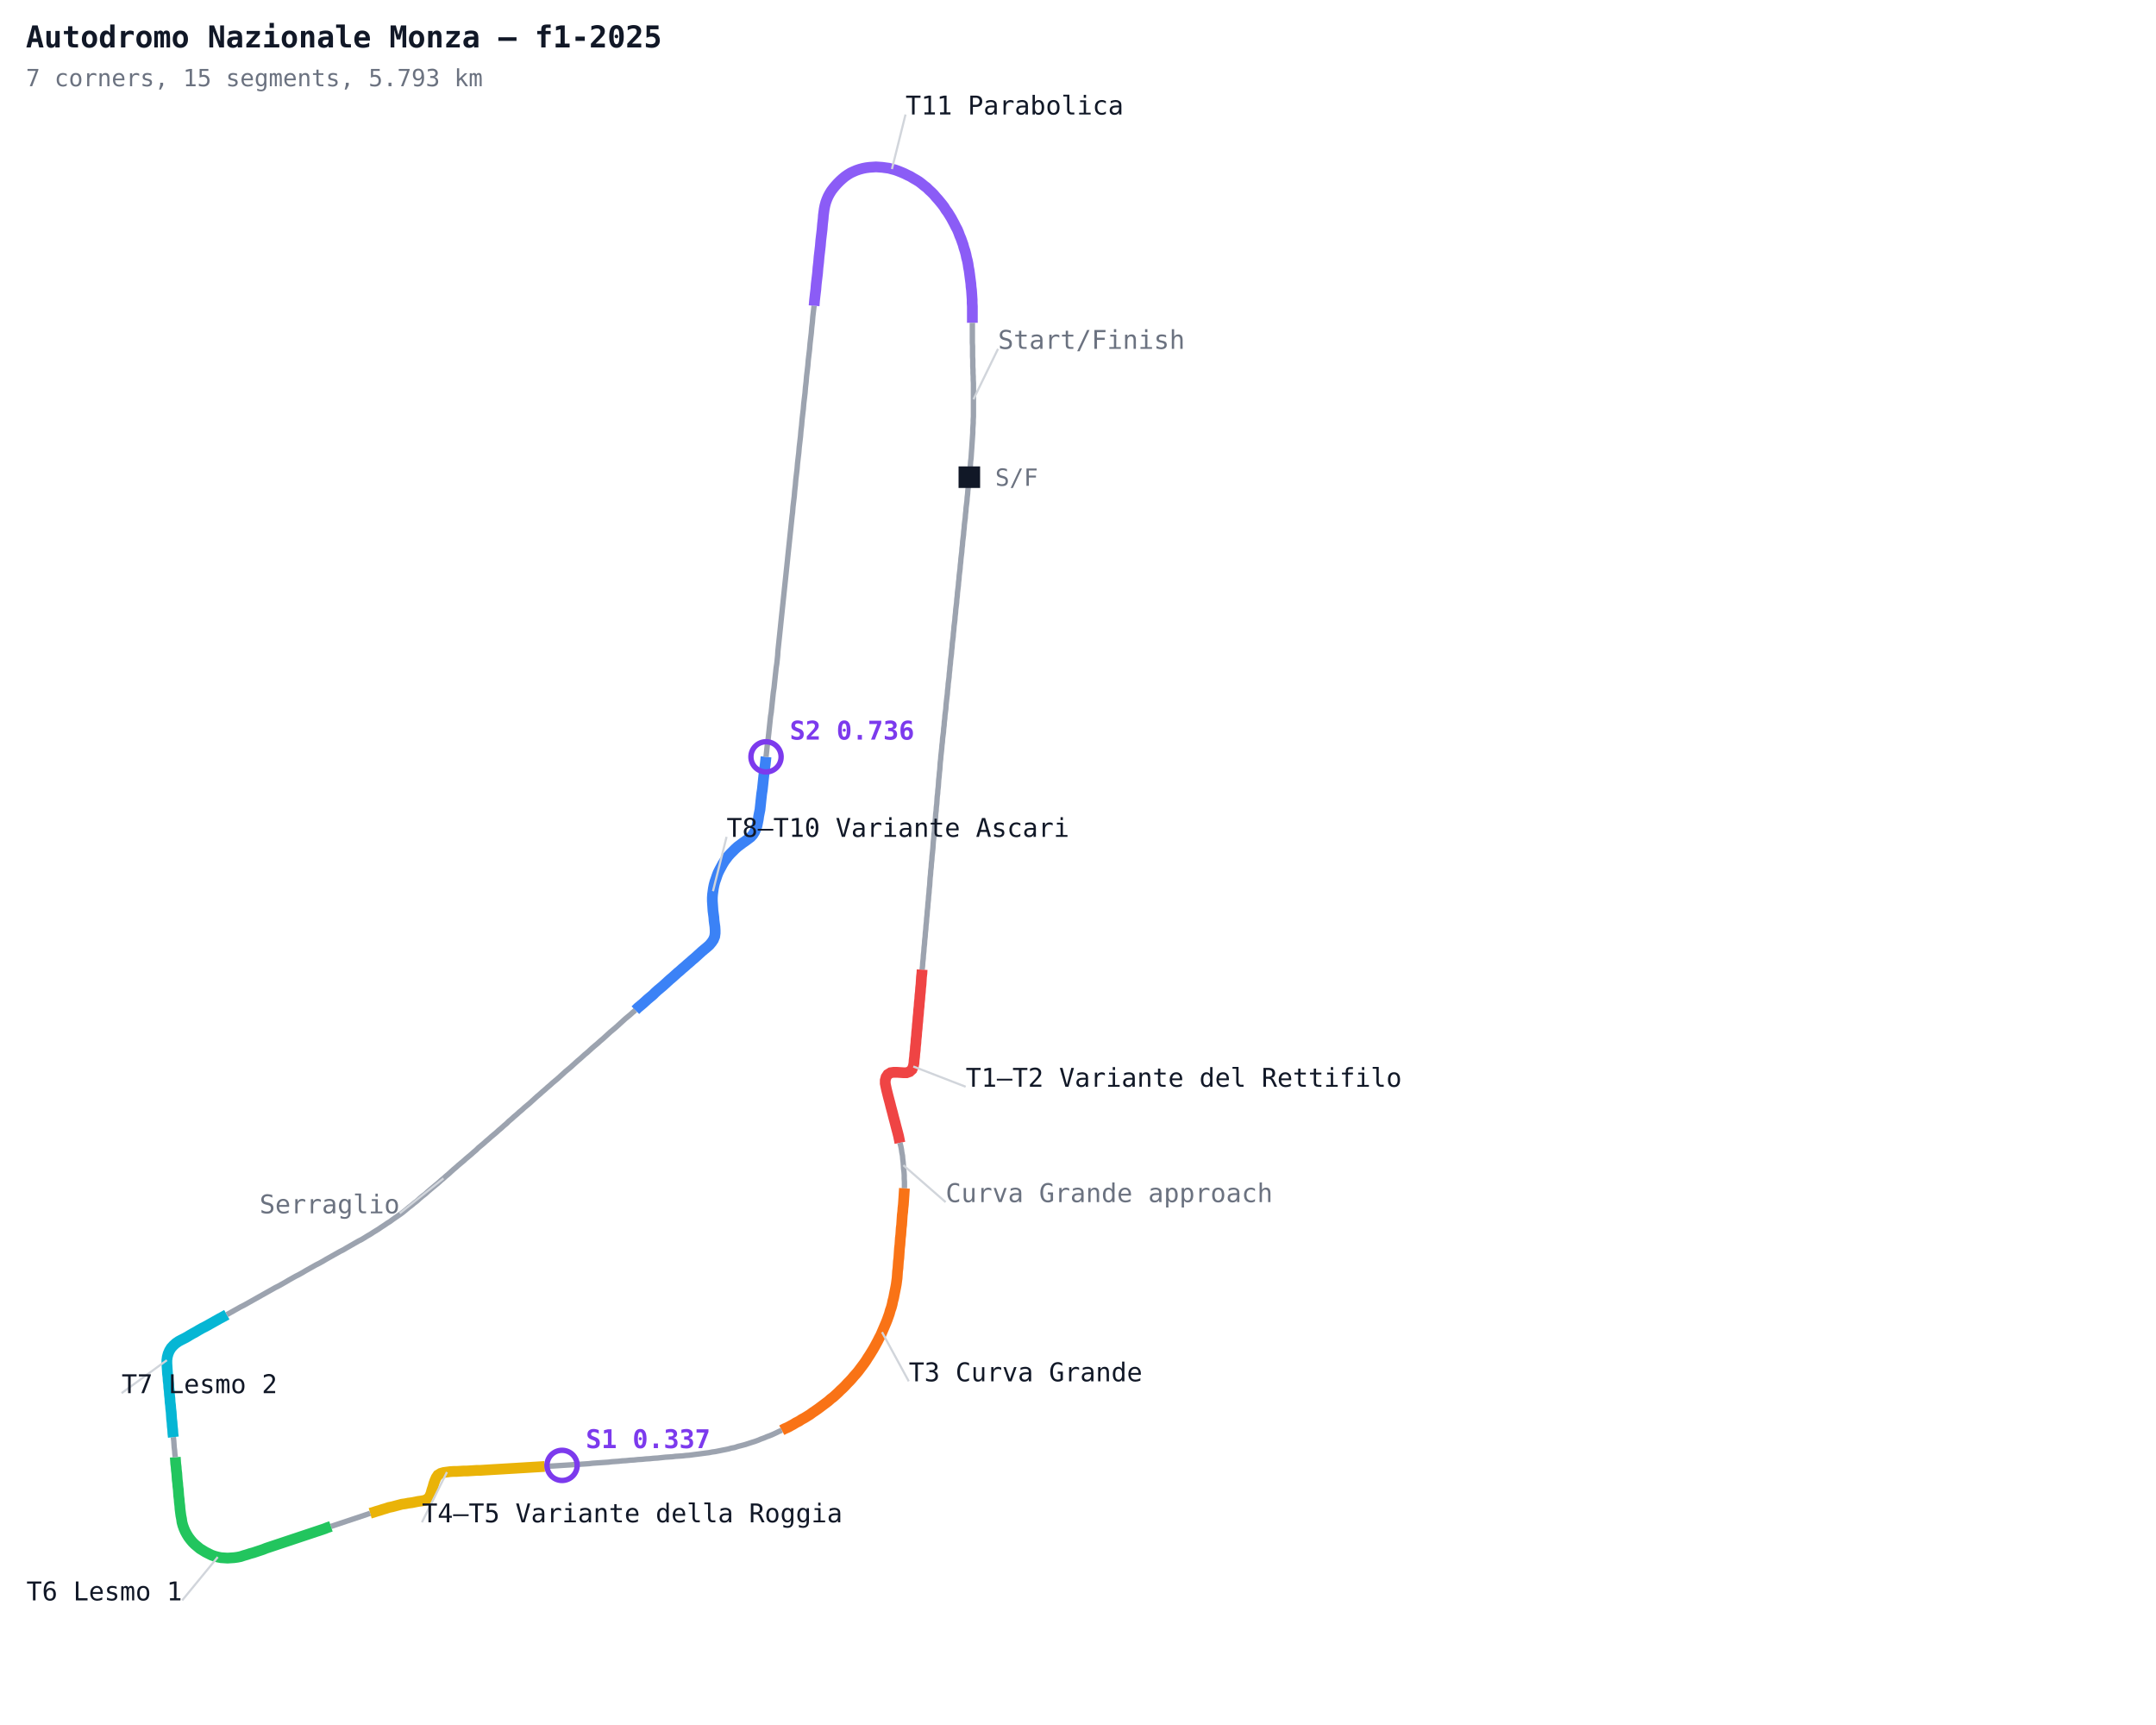
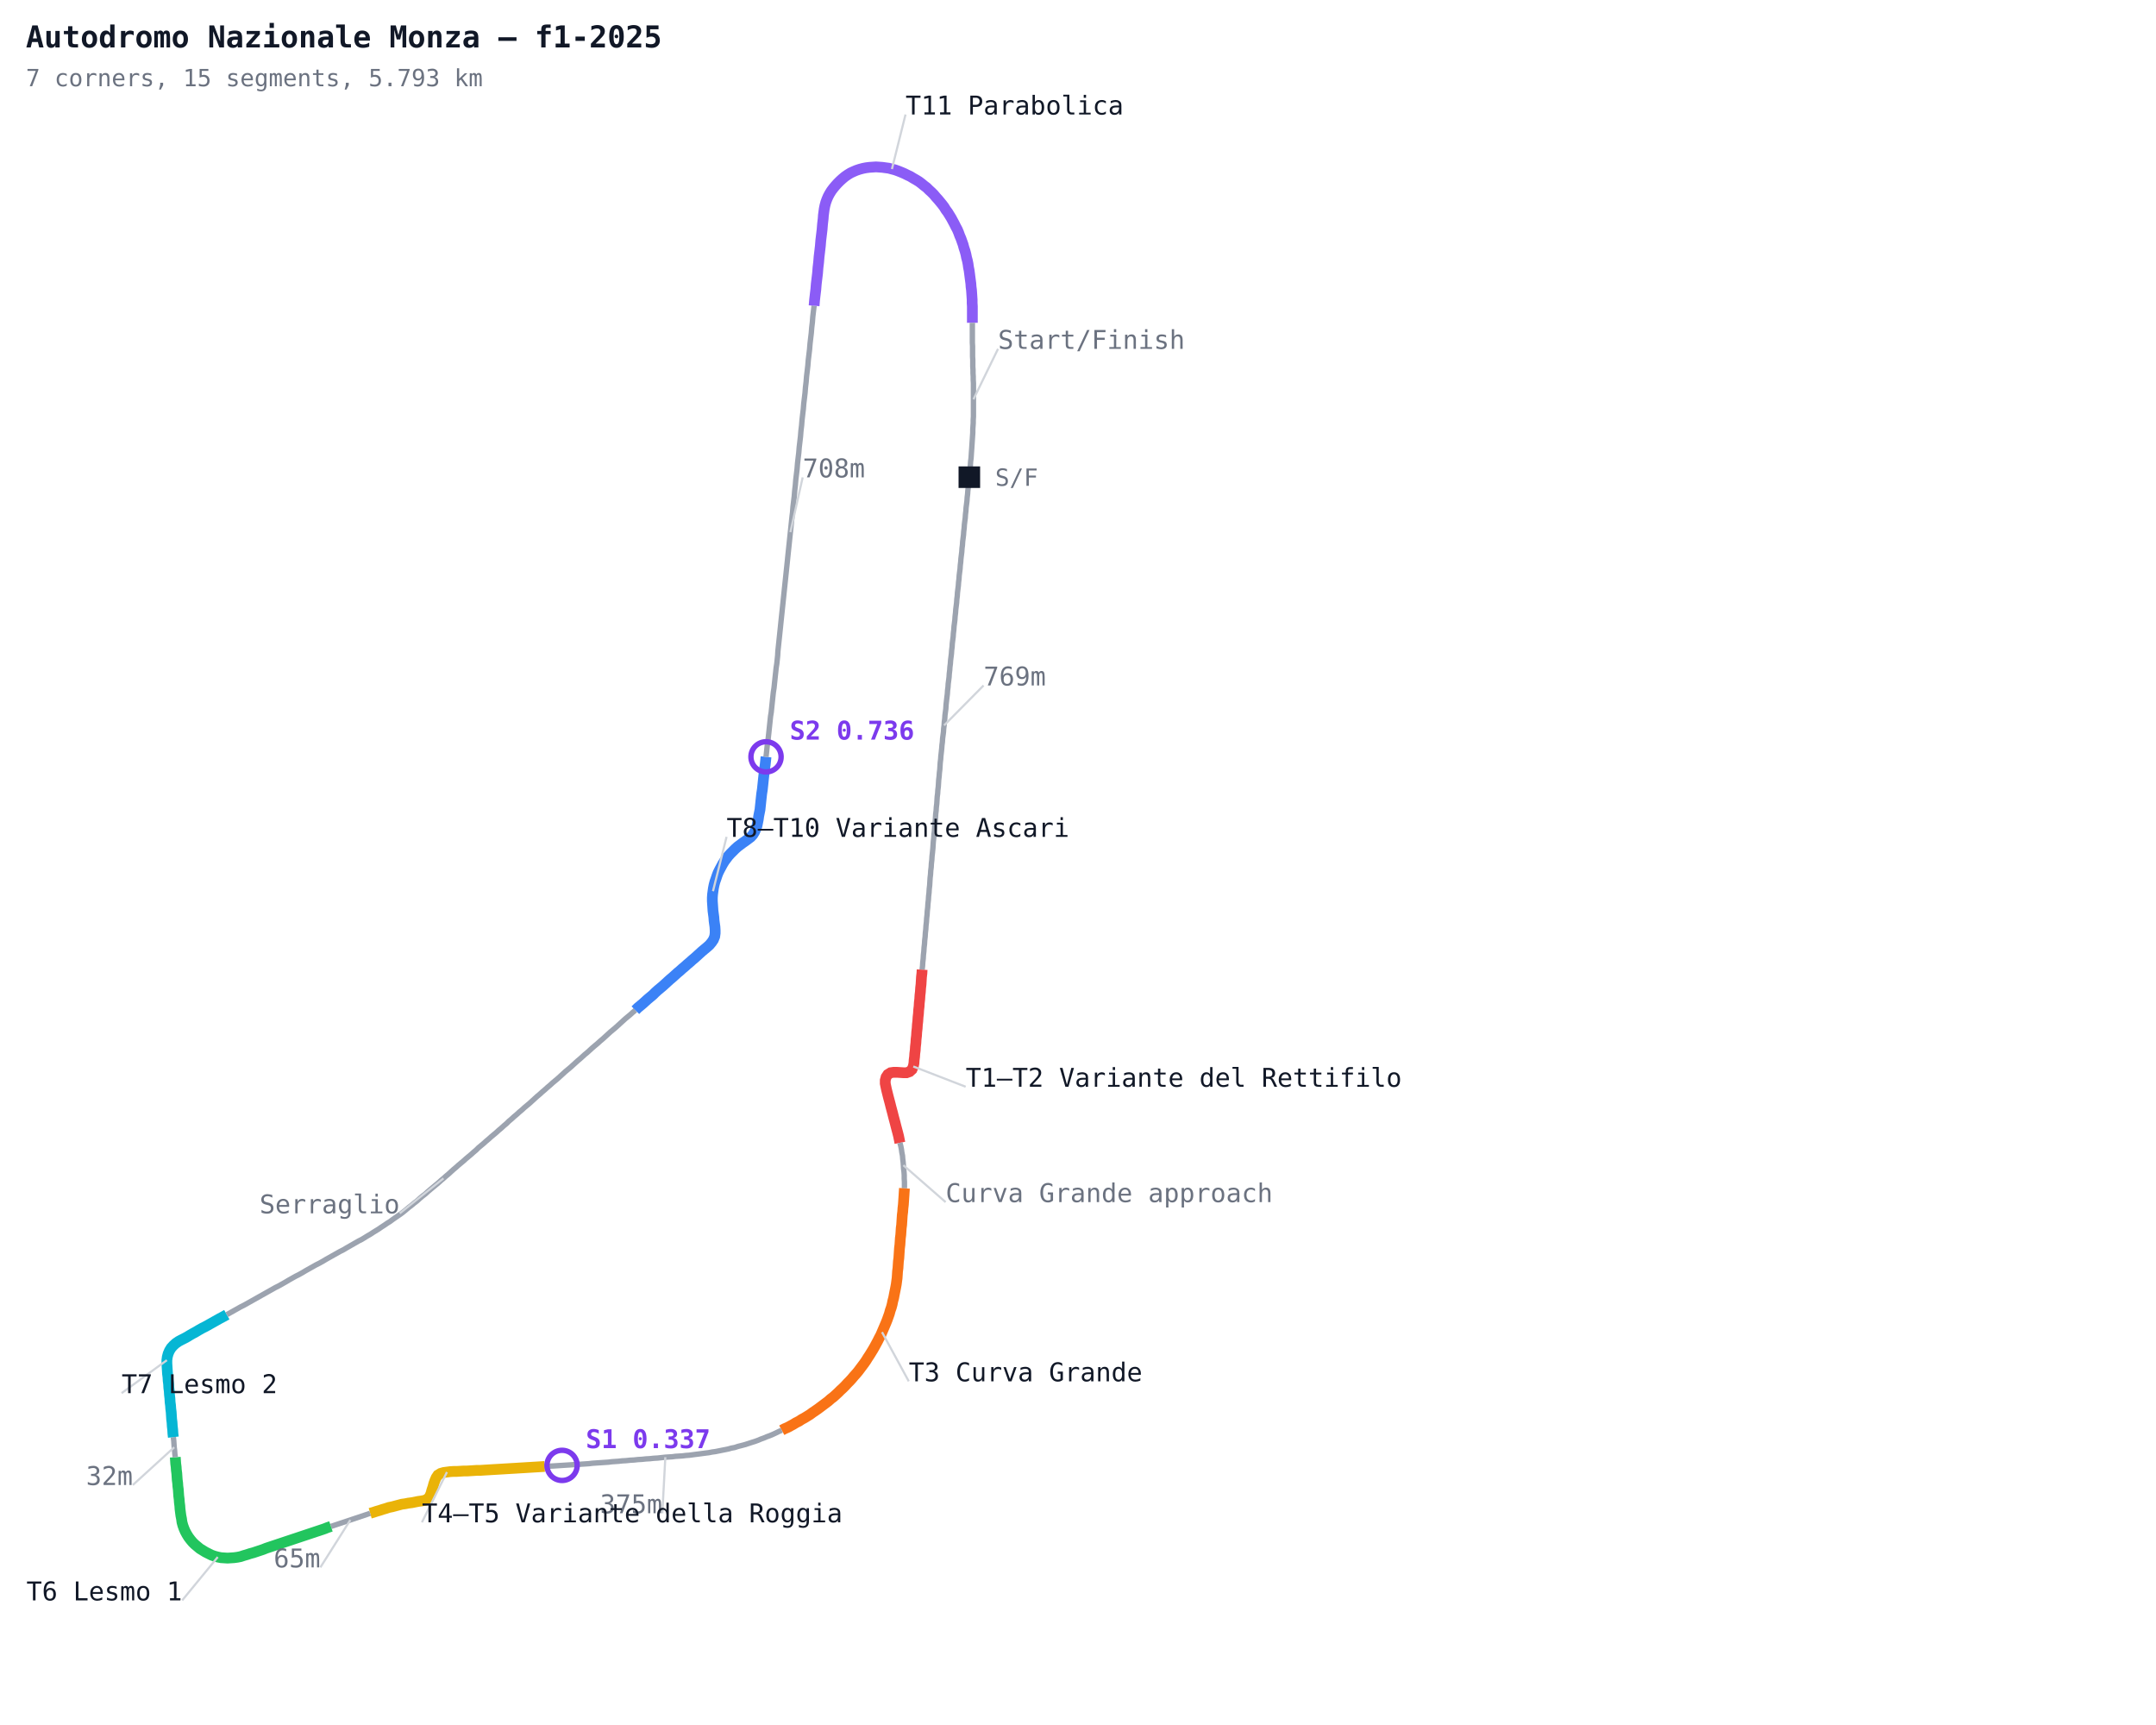
<svg xmlns="http://www.w3.org/2000/svg" width="1000" height="800" viewBox="0 0 1000 800">
  <defs>
    <style>
      .name { font-family: monospace; font-size: 12px; }
      .sector { font-family: monospace; font-size: 12px; fill: #7c3aed; font-weight: bold; }
      .title { font-family: monospace; font-size: 14px; fill: #111827; font-weight: bold; }
      .sub { font-family: monospace; font-size: 11px; fill: #6b7280; }
    </style>
  </defs>
  <rect width="1000" height="800" fill="#ffffff" />
  <polyline fill="none" stroke="#9ca3af" stroke-width="2.5" points="449.6,221.3 449.4,222.8 449.3,224.4 449.1,226.0 448.9,227.6 448.8,229.1 448.6,230.7 448.5,232.3 448.3,233.9 448.1,235.4 448.0,237.0 447.8,238.6 447.7,240.2 447.5,241.7 447.3,243.3 447.2,244.9 447.0,246.5 446.9,248.0 446.7,249.6 446.5,251.2 446.4,252.8 446.2,254.3 446.1,255.9 445.9,257.5 445.7,259.1 445.6,260.6 445.4,262.2 445.3,263.8 445.1,265.3 444.9,266.9 444.8,268.5 444.6,270.1 444.5,271.6 444.3,273.2 444.1,274.8 444.0,276.4 443.8,277.9 443.7,279.5 443.5,281.1 443.3,282.7 443.2,284.2 443.0,285.8 442.9,287.4 442.7,289.0 442.5,290.5 442.4,292.1 442.2,293.7 442.1,295.3 441.9,296.8 441.7,298.4 441.6,300.0 441.4,301.6 441.3,303.1 441.1,304.7 440.9,306.3 440.8,307.8 440.6,309.3 440.5,310.8 440.3,312.4 440.2,314.0 440.0,315.6 439.8,317.1 439.7,318.7 439.5,320.2 439.4,321.8 439.2,323.4 439.0,325.1 438.8,326.9 438.7,328.7 438.5,330.2 438.3,331.7 438.2,333.3 438.0,334.8 437.9,336.4 437.7,337.9 437.6,339.5 437.4,341.0 437.2,342.5 437.1,344.1 436.9,345.6 436.8,347.0 436.6,348.9 436.4,350.6 436.3,352.1 436.1,353.7 436.0,355.3 435.9,356.9 435.7,358.5 435.6,360.0 435.4,361.6 435.3,363.2 435.2,364.8 435.0,366.4 434.9,368.0 434.7,369.5 434.6,371.1 434.5,372.7 434.3,374.3 434.2,375.9 434.0,377.5 433.9,379.1 433.8,380.6 433.6,382.2 433.5,383.8 433.4,385.4 433.2,387.0 433.1,388.6 432.9,390.2 432.8,391.7 432.7,393.3 432.5,395.4 432.3,397.1 432.2,398.8 432.0,400.5 431.9,402.2 431.7,403.8 431.6,405.5 431.4,407.2 431.3,408.9 431.2,410.6 431.0,412.3 430.9,414.0 430.7,415.7 430.6,417.4 430.4,419.1 430.3,420.8 430.1,422.5 430.0,424.2 429.8,425.9 429.7,427.6 429.5,429.3 429.4,431.0 429.2,432.7 429.1,434.4 428.9,436.1 428.8,437.8 428.6,439.5 428.5,441.2 428.3,442.9 428.2,444.6 428.0,446.3 427.9,448.0 427.7,449.7" />
  <polyline fill="none" stroke="#ef4444" stroke-width="5" points="427.7,449.7 427.6,451.4 427.4,453.1 427.3,454.8 427.2,456.5 427.0,458.2 426.9,459.9 426.7,461.6 426.6,463.3 426.4,465.0 426.3,466.7 426.1,468.4 426.0,470.1 425.8,471.8 425.7,473.5 425.5,475.2 425.4,476.9 425.2,478.6 425.1,480.3 424.9,482.0 424.8,483.7 424.6,485.4 424.5,487.1 424.3,488.6 424.2,490.1 424.0,491.6 423.9,493.1 423.6,494.6 423.0,496.0 421.9,497.0 420.5,497.5 419.0,497.5 417.5,497.4 416.0,497.3 414.5,497.3 413.1,497.5 411.8,498.3 411.0,499.5 410.6,501.0 410.6,502.5 410.9,504.0 411.2,505.4 411.6,507.0 412.0,508.6 412.4,510.1 412.8,511.6 413.2,513.2 413.6,514.7 414.0,516.2 414.4,517.8 414.8,519.3 415.2,520.8 415.6,522.4 416.0,523.9 416.4,525.4 416.8,527.0 417.1,528.5 417.4,530.0" />
  <polyline fill="none" stroke="#9ca3af" stroke-width="2.5" points="417.4,530.0 417.8,531.5 418.1,533.0 418.3,534.5 418.6,536.0 418.7,537.4 418.9,539.0 419.0,540.4 419.1,542.0 419.3,543.5 419.4,545.0 419.4,546.6 419.5,548.1 419.5,549.6 419.5,551.1" />
  <polyline fill="none" stroke="#f97316" stroke-width="5" points="419.5,551.1 419.4,552.6 419.3,554.2 419.2,555.7 419.1,557.2 419.0,558.7 418.8,560.4 418.7,561.9 418.5,563.5 418.4,565.0 418.3,566.6 418.2,568.1 418.0,569.6 417.9,571.2 417.8,572.7 417.6,574.2 417.5,575.8 417.4,577.3 417.2,578.9 417.1,580.4 417.0,581.9 416.9,583.5 416.7,585.0 416.6,586.5 416.5,588.1 416.3,589.6 416.2,591.2 416.1,592.7 415.9,594.2 415.7,595.7 415.4,597.3 415.1,598.8 414.8,600.3 414.5,601.9 414.1,603.4 413.8,604.9 413.4,606.4 412.9,607.8 412.5,609.3 412.0,610.7 411.5,612.1 410.9,613.6 410.3,615.0 409.7,616.4 409.1,617.8 408.5,619.2 407.8,620.5 407.1,621.9 406.4,623.2 405.7,624.5 404.9,625.9 404.1,627.2 403.3,628.5 402.5,629.7 401.7,631.0 400.8,632.3 399.9,633.5 399.0,634.7 398.1,635.9 397.1,637.1 396.1,638.2 395.1,639.4 394.1,640.5 393.0,641.6 392.0,642.7 390.9,643.8 389.8,644.8 388.7,645.9 387.6,646.9 386.5,647.9 385.3,648.8 384.2,649.8 383.0,650.7 381.8,651.6 380.6,652.5 379.4,653.4 378.1,654.3 376.9,655.1 375.7,656.0 374.4,656.8 373.1,657.6 371.8,658.3 370.6,659.1 369.2,659.8 367.9,660.6 366.6,661.3 365.3,662.0 363.9,662.6 362.6,663.3" />
  <polyline fill="none" stroke="#9ca3af" stroke-width="2.5" points="362.6,663.3 361.2,663.9 359.8,664.6 358.5,665.2 357.1,665.8 355.7,666.3 354.3,666.9 352.9,667.4 351.5,668.0 350.1,668.5 348.5,669.0 347.0,669.5 345.4,670.0 343.9,670.4 342.3,670.8 340.8,671.3 339.2,671.6 337.8,672.0 336.3,672.3 334.8,672.6 333.3,672.9 331.8,673.2 330.3,673.4 328.8,673.7 327.2,673.9 325.7,674.1 324.2,674.3 322.6,674.5 321.1,674.7 319.6,674.9 318.1,675.0 316.5,675.2 314.9,675.3 313.3,675.4 311.8,675.6 310.2,675.7 308.6,675.8 306.8,676.0 305.0,676.2 303.2,676.3 301.4,676.5 299.6,676.6 297.7,676.8 295.9,676.9 294.1,677.1 292.3,677.2 290.4,677.4 288.6,677.5 286.8,677.7 285.3,677.8 283.8,677.9 282.3,678.1 280.8,678.2 279.3,678.3 277.8,678.4 276.3,678.5 274.8,678.6 273.2,678.8 271.7,678.9 270.2,679.0 268.6,679.1 267.0,679.2 265.5,679.3 263.9,679.4 262.3,679.5 260.7,679.6 259.1,679.7 257.5,679.8 255.9,679.9 254.3,680.0 252.6,680.1" />
  <polyline fill="none" stroke="#eab308" stroke-width="5" points="252.6,680.1 251.0,680.2 249.4,680.3 247.7,680.4 246.1,680.5 244.4,680.6 242.8,680.7 241.1,680.8 239.5,680.9 237.8,681.0 236.1,681.1 234.4,681.2 232.8,681.3 231.1,681.4 229.4,681.5 227.7,681.6 226.1,681.7 224.4,681.8 222.9,681.9 221.3,681.9 219.8,682.0 218.2,682.1 216.6,682.2 215.1,682.2 213.5,682.3 211.9,682.4 210.4,682.4 208.8,682.5 207.3,682.7 205.8,682.9 204.4,683.3 203.1,684.1 202.3,685.3 201.7,686.7 201.2,688.1 200.8,689.6 200.3,691.1 199.9,692.6 199.3,694.0 198.4,695.1 197.0,695.8 195.5,696.1 194.0,696.3 192.5,696.6 191.0,696.9 189.4,697.1 187.9,697.4 186.4,697.6 184.9,698.0 183.4,698.4 181.9,698.8 180.4,699.1 178.9,699.6 177.5,700.0 176.0,700.5 174.6,700.9 173.1,701.4 171.7,701.8" />
  <polyline fill="none" stroke="#9ca3af" stroke-width="2.5" points="171.7,701.8 170.0,702.4 168.5,702.9 167.0,703.4 165.5,703.9 164.0,704.4 162.5,704.9 161.0,705.4 159.5,705.9 158.0,706.4 156.5,706.9 155.0,707.4 153.5,707.9" />
  <polyline fill="none" stroke="#22c55e" stroke-width="5" points="153.5,707.9 152.0,708.4 150.5,709.0 149.0,709.5 147.5,710.0 146.0,710.5 144.5,711.0 143.0,711.5 141.5,712.0 140.0,712.5 138.5,713.0 137.0,713.5 135.5,714.0 134.0,714.5 132.5,715.0 131.0,715.5 129.5,716.0 128.0,716.5 126.5,717.0 125.0,717.5 123.5,718.0 122.0,718.6 120.5,719.1 119.0,719.6 117.5,720.1 116.0,720.5 114.5,721.0 113.1,721.4 111.6,721.9 110.1,722.2 108.6,722.4 107.1,722.5 105.5,722.6 104.0,722.5 102.5,722.4 101.0,722.1 99.5,721.7 98.1,721.2 96.7,720.5 95.3,719.8 94.0,719.0 92.7,718.2 91.5,717.2 90.3,716.2 89.3,715.2 88.3,714.0 87.4,712.8 86.6,711.5 85.9,710.2 85.3,708.8 84.8,707.4 84.4,705.9 84.2,704.4 83.9,702.9 83.7,701.4 83.5,699.8 83.4,698.3 83.2,696.8 83.1,695.3 82.9,693.8 82.8,692.3 82.7,690.8 82.5,689.3 82.4,687.8 82.2,686.3 82.1,684.8 82.0,683.3 81.8,681.8 81.7,680.3 81.5,678.8 81.4,677.3 81.3,675.8" />
  <polyline fill="none" stroke="#9ca3af" stroke-width="2.5" points="81.3,675.8 81.1,674.3 81.0,672.8 80.8,671.2 80.7,669.7 80.6,668.2 80.4,666.5" />
  <polyline fill="none" stroke="#06b6d4" stroke-width="5" points="80.4,666.5 80.2,664.8 80.1,663.1 79.9,661.4 79.8,659.7 79.6,658.1 79.5,656.5 79.4,654.9 79.2,653.3 79.1,651.8 78.9,650.3 78.8,648.5 78.6,646.8 78.5,645.1 78.3,643.6 78.2,641.8 78.0,640.3 77.9,638.6 77.7,637.1 77.6,635.5 77.5,633.9 77.4,632.3 77.4,630.8 77.6,629.3 78.0,627.8 78.6,626.4 79.4,625.1 80.4,624.0 81.5,623.0 82.8,622.1 84.1,621.4 85.5,620.7 86.8,620.0 88.1,619.2 89.5,618.4 90.8,617.7 92.3,616.8 93.9,615.9 95.5,615.1 97.1,614.2 98.7,613.3 100.3,612.4 101.9,611.5 103.6,610.6 105.2,609.7" />
  <polyline fill="none" stroke="#9ca3af" stroke-width="2.5" points="105.2,609.7 106.8,608.8 108.4,607.9 110.0,607.0 111.6,606.1 113.2,605.3 114.8,604.4 116.4,603.5 118.0,602.6 119.6,601.7 121.2,600.8 122.8,599.9 124.4,599.0 126.0,598.1 127.6,597.2 129.2,596.4 130.8,595.5 132.4,594.6 133.9,593.7 135.5,592.8 137.1,591.9 138.7,591.1 140.3,590.2 141.8,589.3 143.4,588.4 145.0,587.5 146.6,586.6 148.2,585.8 149.8,584.9 151.3,584.0 152.9,583.1 154.5,582.2 156.1,581.3 157.7,580.4 159.3,579.6 160.8,578.7 162.2,577.9 163.6,577.1 165.0,576.3 166.4,575.5 167.8,574.8 169.1,574.0 170.4,573.2 171.8,572.4 173.0,571.6 174.3,570.8 175.6,570.0 176.9,569.1 178.3,568.2 179.6,567.3 180.9,566.5 182.1,565.6 183.4,564.7 184.7,563.8 186.0,562.9 187.3,561.9 188.5,560.9 189.7,559.9 191.0,558.9 192.2,557.9 193.5,556.9 194.7,555.8 196.0,554.7 197.3,553.7 198.5,552.6 199.8,551.5 201.0,550.5 202.2,549.5 203.4,548.5 204.5,547.5 205.7,546.5 206.8,545.5 208.0,544.5 209.2,543.4 210.3,542.4 211.5,541.4 212.6,540.4 213.8,539.4 215.0,538.4 216.1,537.4 217.3,536.4 218.5,535.4 219.6,534.4 220.8,533.4 221.9,532.3 223.1,531.3 224.3,530.3 225.4,529.3 226.6,528.3 227.7,527.3 228.9,526.3 230.1,525.3 231.3,524.2 232.5,523.2 233.7,522.1 234.9,521.1 236.0,520.0 237.2,519.0 238.4,517.9 239.6,516.9 240.8,515.8 242.0,514.8 243.2,513.7 244.4,512.7 245.6,511.7 246.8,510.6 247.9,509.6 249.1,508.5 250.3,507.5 251.5,506.4 252.7,505.4 253.9,504.3 255.1,503.3 256.3,502.2 257.5,501.2 258.7,500.2 259.9,499.1 261.0,498.1 262.2,497.0 263.4,496.0 264.6,495.0 265.7,494.0 266.8,493.0 267.9,492.0 269.1,491.0 270.2,490.0 271.3,489.0 272.4,488.1 273.5,487.1 274.7,486.0 276.0,484.9 277.2,483.9 278.4,482.8 279.6,481.8 280.8,480.7 281.9,479.7 283.1,478.6 284.3,477.6 285.5,476.6 286.6,475.6 287.8,474.5 288.9,473.5 290.0,472.5 291.2,471.5 292.3,470.6 293.5,469.5 294.7,468.5" />
  <polyline fill="none" stroke="#3b82f6" stroke-width="5" points="294.7,468.5 295.8,467.4 297.0,466.4 298.2,465.4 299.3,464.4 300.4,463.4 301.6,462.4 302.8,461.4 303.9,460.3 305.0,459.3 306.2,458.3 307.4,457.3 308.5,456.3 309.7,455.2 310.8,454.2 312.0,453.2 313.1,452.2 314.2,451.2 315.4,450.2 316.5,449.2 317.7,448.2 318.8,447.2 320.0,446.2 321.1,445.2 322.3,444.2 323.4,443.2 324.5,442.2 325.6,441.2 326.8,440.2 328.0,439.2 329.1,438.2 330.1,437.0 330.9,435.8 331.5,434.3 331.7,432.8 331.7,431.4 331.6,429.8 331.4,428.4 331.2,426.9 331.1,425.4 330.9,423.9 330.7,422.4 330.6,420.9 330.5,419.4 330.4,417.9 330.4,416.3 330.5,414.8 330.7,413.3 330.9,411.9 331.2,410.4 331.6,408.9 332.1,407.5 332.6,406.0 333.1,404.7 333.8,403.3 334.5,402.0 335.2,400.7 336.0,399.4 336.9,398.2 337.8,397.0 338.8,395.9 339.9,394.8 341.0,393.7 342.1,392.7 343.3,391.8 344.5,390.9 345.8,390.0 347.0,389.1 348.2,388.2 349.2,387.1 350.0,385.8 350.6,384.4 351.1,383.0 351.4,381.5 351.7,380.0 351.9,378.5 352.2,377.0 352.5,375.5 352.7,373.6 352.9,371.7 353.1,369.8 353.3,368.0 353.6,366.1 353.8,364.2 354.0,362.3 354.2,360.4 354.4,358.6 354.6,356.7 354.9,354.8 355.1,352.9 355.3,351.0" />
  <polyline fill="none" stroke="#9ca3af" stroke-width="2.5" points="355.3,351.0 355.5,349.2 355.7,347.3 355.9,345.4 356.2,343.5 356.4,341.6 356.6,339.8 356.8,337.9 357.0,336.0 357.2,334.1 357.4,332.2 357.7,330.4 357.9,328.5 358.1,326.6 358.3,324.7 358.5,322.8 358.7,321.0 359.0,319.1 359.2,317.2 359.4,315.3 359.6,313.4 359.8,311.6 360.0,309.7 360.3,307.8 360.5,305.9 360.7,304.0 360.8,302.1 361.0,300.2 361.2,298.3 361.4,296.4 361.6,294.5 361.8,292.6 362.0,290.7 362.2,288.7 362.4,286.8 362.6,284.9 362.8,283.0 363.0,281.1 363.2,279.2 363.4,277.3 363.6,275.4 363.8,273.5 364.0,271.6 364.2,269.7 364.4,267.8 364.6,265.9 364.8,264.0 365.0,262.1 365.2,260.2 365.4,258.2 365.6,256.3 365.8,254.4 366.0,252.5 366.2,250.6 366.4,248.7 366.6,246.8 366.8,244.9 367.0,243.0 367.2,241.1 367.4,239.2 367.6,237.7 367.8,235.1 368.1,232.6 368.4,230.1 368.6,227.6 368.9,225.0 369.1,222.5 369.4,220.0 369.7,217.5 369.9,215.0 370.2,212.4 370.5,209.9 370.7,207.4 371.0,204.9 371.3,202.3 371.5,199.8 371.8,197.3 372.0,194.8 372.3,192.2 372.6,189.7 372.8,187.2 373.1,184.7 373.4,182.2 373.6,179.6 373.9,177.1 374.1,174.6 374.4,172.1 374.7,169.5 374.9,167.0 375.2,164.5 375.5,162.0 375.7,159.5 376.0,156.9 376.3,154.4 376.5,151.9 376.8,149.4 377.0,146.8 377.3,144.3 377.6,141.8" />
  <polyline fill="none" stroke="#8b5cf6" stroke-width="5" points="377.6,141.8 377.8,139.3 378.1,136.7 378.4,134.2 378.6,131.7 378.9,129.2 379.2,126.7 379.4,124.1 379.7,121.6 379.9,119.1 380.2,116.6 380.5,114.0 380.7,111.5 381.0,109.0 381.3,106.5 381.5,104.0 381.8,101.4 381.9,99.9 382.1,98.4 382.3,96.9 382.6,95.4 383.0,93.9 383.5,92.5 384.1,91.1 384.8,89.8 385.6,88.5 386.5,87.3 387.5,86.1 388.5,85.0 389.6,83.9 390.7,82.9 391.9,81.9 393.2,81.0 394.5,80.2 395.8,79.6 397.2,79.0 398.7,78.5 400.2,78.1 401.7,77.8 403.3,77.6 404.8,77.5 406.3,77.4 407.8,77.5 409.2,77.6 410.7,77.8 412.2,78.0 413.7,78.4 415.2,78.8 416.6,79.3 418.1,79.9 419.5,80.5 420.9,81.2 422.2,81.8 423.5,82.6 424.9,83.4 426.2,84.2 427.4,85.1 428.6,86.1 429.8,87.0 430.9,88.1 432.0,89.1 433.1,90.2 434.1,91.4 435.1,92.5 436.1,93.7 437.0,94.8 437.9,96.0 438.7,97.3 439.6,98.5 440.4,99.8 441.2,101.1 441.9,102.4 442.6,103.7 443.3,105.1 444.0,106.4 444.6,107.8 445.1,109.2 445.7,110.6 446.2,112.0 446.7,113.4 447.1,114.9 447.6,116.4 448.0,117.9 448.3,119.4 448.7,120.9 449.0,122.4 449.2,123.9 449.5,125.4 449.7,126.9 449.9,128.5 450.1,130.0 450.3,131.5 450.4,133.0 450.6,134.5 450.7,136.0 450.8,137.5 450.9,139.0 450.9,140.5 451.0,142.1 451.0,143.6 451.0,145.1 451.0,146.7 451.0,148.2 451.0,149.7" />
  <polyline fill="none" stroke="#9ca3af" stroke-width="2.5" points="451.0,149.7 451.0,151.3 451.0,152.8 451.0,154.4 451.0,156.0 451.0,157.5 451.0,159.0 451.1,160.6 451.1,162.2 451.1,163.8 451.1,165.4 451.2,166.9 451.2,168.5 451.2,170.0 451.3,171.5 451.3,173.1 451.4,174.6 451.4,176.1 451.5,177.7 451.5,179.2 451.5,180.7 451.5,182.2 451.5,183.7 451.5,185.2 451.5,186.8 451.5,188.4 451.5,190.0 451.5,191.6 451.5,193.2 451.4,194.7 451.4,196.2 451.3,197.6 451.2,199.1 451.2,200.6 451.1,202.1 451.0,203.6 450.9,205.1 450.8,206.6 450.7,208.1 450.6,209.5 450.5,211.0 450.4,212.5 450.2,214.0 450.1,215.5 450.0,217.0 449.8,218.5 449.7,220.0" />
+   <line x1="437.9" y1="336.4" x2="456.2" y2="317.9" stroke="#d1d5db" stroke-width="1" />
+   <text x="456.2" y="317.9" text-anchor="start" class="name" fill="#6b7280">769m</text>
  <line x1="423.6" y1="494.6" x2="447.9" y2="504.0" stroke="#d1d5db" stroke-width="1" />
  <text x="447.9" y="504.0" text-anchor="start" class="name" fill="#111827">T1–T2 Variante del Rettifilo</text>
  <line x1="419.0" y1="540.4" x2="438.6" y2="557.5" stroke="#d1d5db" stroke-width="1" />
  <text x="438.6" y="557.5" text-anchor="start" class="name" fill="#6b7280">Curva Grande approach</text>
  <line x1="409.1" y1="617.8" x2="421.5" y2="640.6" stroke="#d1d5db" stroke-width="1" />
  <text x="421.5" y="640.6" text-anchor="start" class="name" fill="#111827">T3 Curva Grande</text>
+   <line x1="308.6" y1="675.8" x2="307.2" y2="701.8" stroke="#d1d5db" stroke-width="1" />
+   <text x="307.2" y="701.8" text-anchor="end" class="name" fill="#6b7280">375m</text>
  <line x1="207.3" y1="682.7" x2="195.7" y2="706.0" stroke="#d1d5db" stroke-width="1" />
  <text x="195.7" y="706.0" text-anchor="start" class="name" fill="#111827">T4–T5 Variante della Roggia</text>
+   <line x1="162.5" y1="704.9" x2="148.6" y2="726.9" stroke="#d1d5db" stroke-width="1" />
+   <text x="148.6" y="726.9" text-anchor="end" class="name" fill="#6b7280">65m</text>
  <line x1="101.0" y1="722.1" x2="84.5" y2="742.2" stroke="#d1d5db" stroke-width="1" />
  <text x="84.5" y="742.2" text-anchor="end" class="name" fill="#111827">T6 Lesmo 1</text>
+   <line x1="80.8" y1="671.2" x2="61.6" y2="688.7" stroke="#d1d5db" stroke-width="1" />
+   <text x="61.6" y="688.7" text-anchor="end" class="name" fill="#6b7280">32m</text>
  <line x1="77.4" y1="630.8" x2="56.4" y2="646.1" stroke="#d1d5db" stroke-width="1" />
  <text x="56.4" y="646.1" text-anchor="start" class="name" fill="#111827">T7 Lesmo 2</text>
  <line x1="205.7" y1="546.5" x2="185.4" y2="562.7" stroke="#d1d5db" stroke-width="1" />
  <text x="185.4" y="562.7" text-anchor="end" class="name" fill="#6b7280">Serraglio</text>
  <line x1="330.7" y1="413.3" x2="337.0" y2="388.1" stroke="#d1d5db" stroke-width="1" />
  <text x="337.0" y="388.1" text-anchor="start" class="name" fill="#111827">T8–T10 Variante Ascari</text>
+   <line x1="366.6" y1="246.8" x2="372.3" y2="221.4" stroke="#d1d5db" stroke-width="1" />
+   <text x="372.3" y="221.4" text-anchor="start" class="name" fill="#6b7280">708m</text>
  <line x1="413.7" y1="78.4" x2="420.0" y2="53.1" stroke="#d1d5db" stroke-width="1" />
  <text x="420.0" y="53.1" text-anchor="start" class="name" fill="#111827">T11 Parabolica</text>
  <line x1="451.5" y1="185.2" x2="462.9" y2="161.8" stroke="#d1d5db" stroke-width="1" />
  <text x="462.9" y="161.8" text-anchor="start" class="name" fill="#6b7280">Start/Finish</text>
  <circle cx="260.7" cy="679.6" r="7" fill="none" stroke="#7c3aed" stroke-width="2.5" />
  <text x="271.7" y="671.6" class="sector">S1 0.337</text>
  <circle cx="355.3" cy="351.0" r="7" fill="none" stroke="#7c3aed" stroke-width="2.5" />
  <text x="366.3" y="343.0" class="sector">S2 0.736</text>
  <rect x="444.6" y="216.3" width="10" height="10" fill="#111827" />
  <text x="461.6" y="225.3" class="sub">S/F</text>
  <text class="title" x="12" y="22">Autodromo Nazionale Monza — f1-2025</text>
  <text class="sub" x="12" y="40">7 corners, 15 segments, 5.793 km</text>
</svg>
